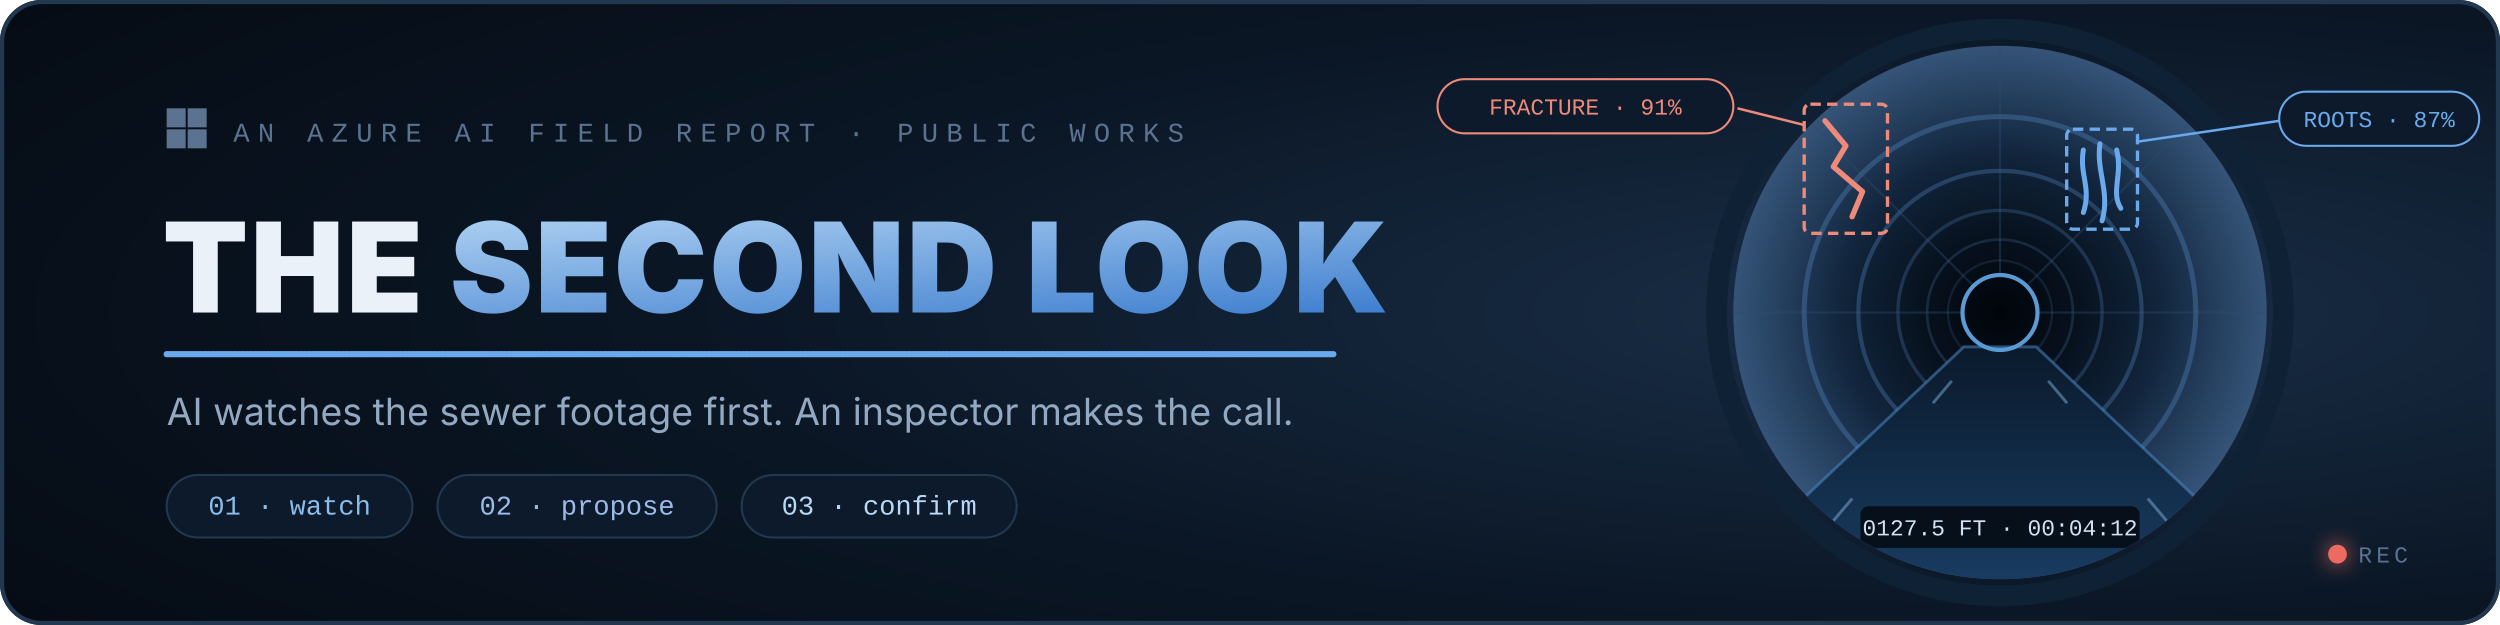
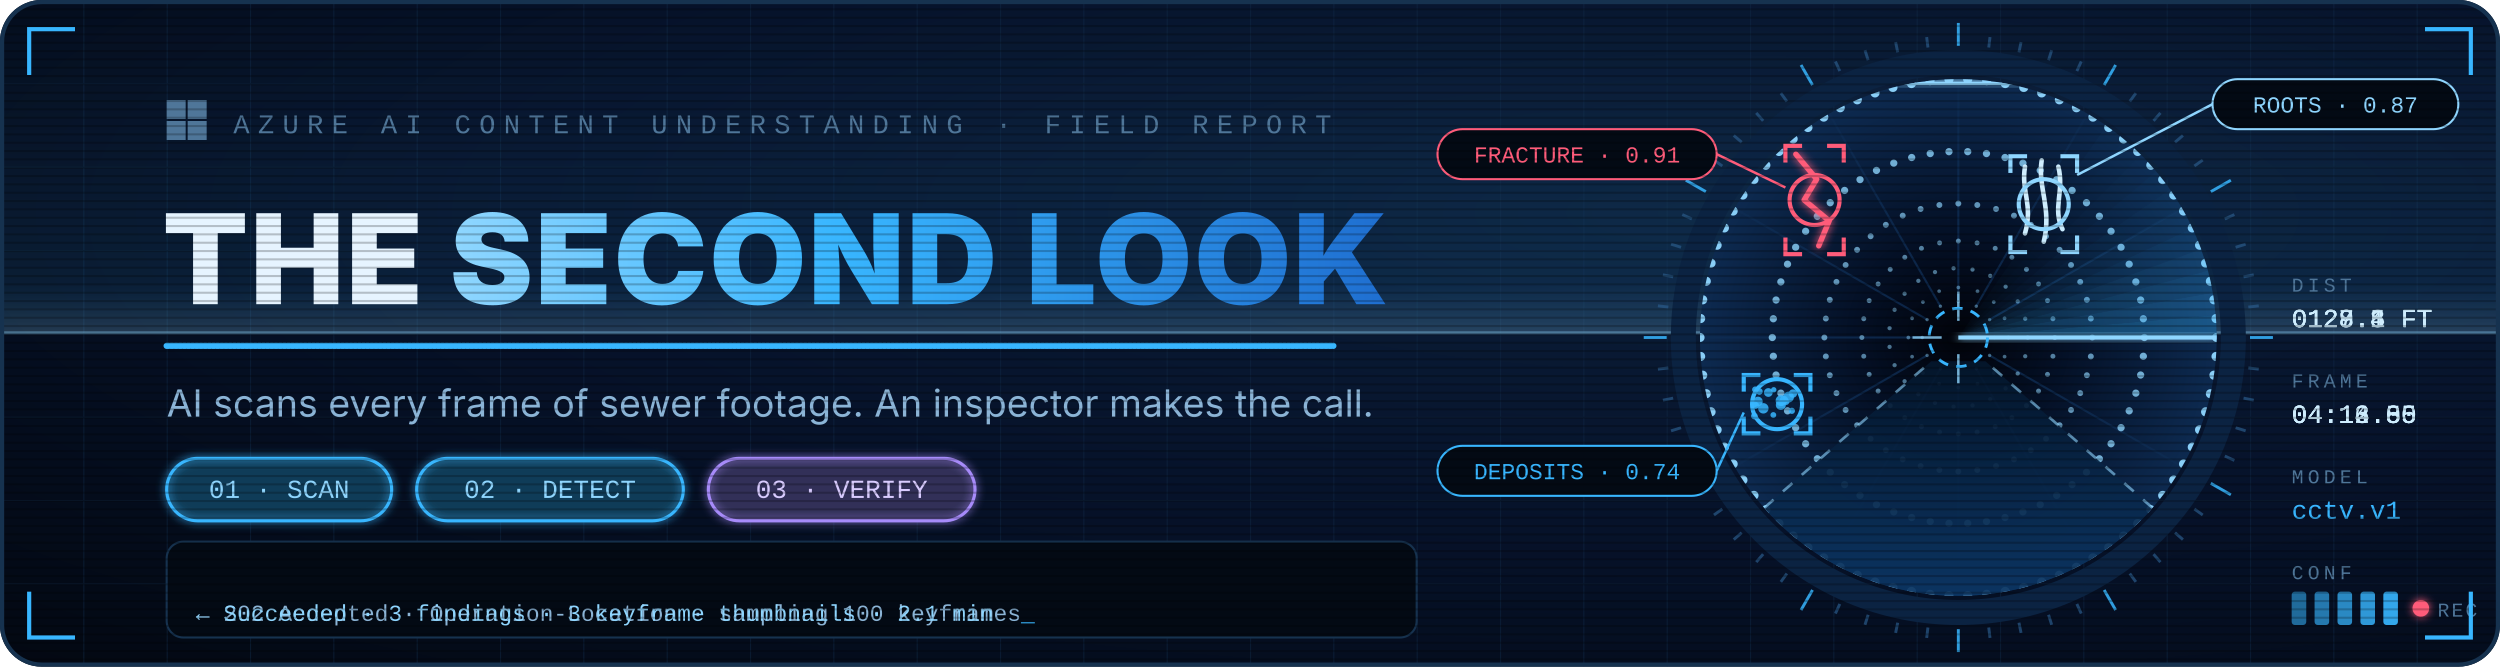
- <svg xmlns="http://www.w3.org/2000/svg" width="1200" height="300" viewBox="0 0 1200 300" font-family="'Inter','Segoe UI',system-ui,sans-serif">
+ <svg xmlns="http://www.w3.org/2000/svg" width="1200" height="320" viewBox="0 0 1200 320" font-family="'Segoe UI Variable Display','Segoe UI',Inter,system-ui,sans-serif">
  <defs>
-     <radialGradient id="bg" cx="78%" cy="50%" r="95%">
-       <stop offset="0%" stop-color="#1a2f48" />
-       <stop offset="50%" stop-color="#0b1726" />
-       <stop offset="100%" stop-color="#050b13" />
+     <radialGradient id="bg" cx="68%" cy="32%" r="105%">
+       <stop offset="0%" stop-color="#0b1f3a" />
+       <stop offset="45%" stop-color="#06122a" />
+       <stop offset="100%" stop-color="#02060d" />
    </radialGradient>
-     <linearGradient id="mango" x1="0" y1="0" x2="1" y2="1">
-       <stop offset="0%" stop-color="#b8d8f5" />
-       <stop offset="100%" stop-color="#3f7fcf" />
+     <linearGradient id="gBlue" x1="0" y1="0" x2="1" y2="0">
+       <stop offset="0%" stop-color="#cfeeff" />
+       <stop offset="55%" stop-color="#38b6ff" />
+       <stop offset="100%" stop-color="#1f6fd1" />
+     </linearGradient>
+     <linearGradient id="gViolet" x1="0" y1="0" x2="1" y2="0">
+       <stop offset="0%" stop-color="#e9e0ff" />
+       <stop offset="55%" stop-color="#a78bfa" />
+       <stop offset="100%" stop-color="#7c5cf0" />
+     </linearGradient>
+     <linearGradient id="gBand" x1="0" y1="0" x2="0" y2="1">
+       <stop offset="0%" stop-color="#38b6ff" stop-opacity="0" />
+       <stop offset="85%" stop-color="#38b6ff" stop-opacity=".09" />
+       <stop offset="100%" stop-color="#8fd6ff" stop-opacity=".22" />
+     </linearGradient>
+     <linearGradient id="gLaser" x1="0" y1="0" x2="0" y2="1">
+       <stop offset="0%" stop-color="#38b6ff" stop-opacity="0" />
+       <stop offset="100%" stop-color="#8fd6ff" stop-opacity=".35" />
    </linearGradient>
    <radialGradient id="tube" cx="50%" cy="50%" r="50%">
-       <stop offset="0%" stop-color="#01040a" />
-       <stop offset="30%" stop-color="#07121f" />
-       <stop offset="100%" stop-color="#1f3e63" />
-     </radialGradient>
-     <radialGradient id="lamp" cx="50%" cy="50%" r="50%">
-       <stop offset="60%" stop-color="#b8d8f5" stop-opacity="0" />
-       <stop offset="100%" stop-color="#b8d8f5" stop-opacity=".14" />
+       <stop offset="0%" stop-color="#01030a" />
+       <stop offset="40%" stop-color="#041026" />
+       <stop offset="100%" stop-color="#0d2a50" />
    </radialGradient>
    <linearGradient id="water" x1="0" y1="0" x2="0" y2="1">
-       <stop offset="0%" stop-color="#0a1a2c" />
-       <stop offset="100%" stop-color="#1a3f66" />
+       <stop offset="0%" stop-color="#04162c" />
+       <stop offset="100%" stop-color="#0b3563" />
    </linearGradient>
-     <filter id="glow" x="-90%" y="-90%" width="280%" height="280%">
+     <pattern id="grid" width="40" height="40" patternUnits="userSpaceOnUse">
+       <path d="M40 0H0V40" fill="none" stroke="#0f2744" stroke-width="1" />
+     </pattern>
+     <pattern id="scan" width="4" height="4" patternUnits="userSpaceOnUse">
+       <rect width="4" height="1" fill="#000" />
+     </pattern>
+     <filter id="glow" x="-80%" y="-80%" width="260%" height="260%">
      <feGaussianBlur stdDeviation="5" result="b" />
      <feMerge>
        <feMergeNode in="b" />
        <feMergeNode in="SourceGraphic" />
      </feMerge>
    </filter>
-     <clipPath id="tubeClip">
-       <circle cx="960" cy="150" r="128" />
-     </clipPath>
+     <filter id="glowS" x="-80%" y="-80%" width="260%" height="260%">
+       <feGaussianBlur stdDeviation="2" result="b" />
+       <feMerge>
+         <feMergeNode in="b" />
+         <feMergeNode in="SourceGraphic" />
+       </feMerge>
+     </filter>
+     <filter id="shadow" x="-20%" y="-20%" width="140%" height="150%">
+       <feDropShadow dx="0" dy="6" stdDeviation="8" flood-color="#000" flood-opacity=".5" />
+     </filter>
+     <marker id="aB" markerUnits="userSpaceOnUse" markerWidth="11" markerHeight="11" viewBox="0 0 12 12" refX="10" refY="6" orient="auto">
+       <path d="M0 1 L10 6 L0 11z" fill="#38b6ff" />
+     </marker>
+     <marker id="aV" markerUnits="userSpaceOnUse" markerWidth="11" markerHeight="11" viewBox="0 0 12 12" refX="10" refY="6" orient="auto">
+       <path d="M0 1 L10 6 L0 11z" fill="#a78bfa" />
+     </marker>
+     <marker id="aR" markerUnits="userSpaceOnUse" markerWidth="11" markerHeight="11" viewBox="0 0 12 12" refX="10" refY="6" orient="auto">
+       <path d="M0 1 L10 6 L0 11z" fill="#ff5c7a" />
+     </marker>
+     <marker id="aD" markerUnits="userSpaceOnUse" markerWidth="10" markerHeight="10" viewBox="0 0 12 12" refX="10" refY="6" orient="auto">
+       <path d="M0 1 L10 6 L0 11z" fill="#4f7699" />
+     </marker>
    <path id="ms" d="M0 0h11.4v11.4H0zm12.6 0H24v11.4H12.6zM0 12.6h11.4V24H0zm12.6 0H24V24H12.6z" />
    <clipPath id="frame">
-       <rect width="1200" height="300" rx="20" />
+       <rect width="1200" height="320" rx="20" />
+     </clipPath>
+     <clipPath id="tubeClip">
+       <circle cx="940" cy="162" r="124" />
+     </clipPath>
+     <clipPath id="typeClip">
+       <rect x="92" y="266" width="0" height="20">
+         <animate attributeName="width" dur="10s" repeatCount="indefinite" calcMode="discrete" keyTimes="0;0.027;0.035;0.042;0.05;0.057;0.064;0.072;0.079;0.086;0.094;0.101;0.109;0.116;0.123;0.131;0.138;0.146;0.153;0.16;0.168;0.175;0.183;0.19;0.197;0.205;0.212;0.22;0.227;0.234;0.242;0.249;0.257;0.264;0.271;0.279;0.286;0.293;0.301;0.308;0.316;0.323;0.33;0.338;0.345;0.353;0.36;0.97" values="0;12.6;25.2;37.8;50.4;63;75.7;88.3;100.9;113.5;126.1;138.7;151.3;163.9;176.5;189.1;201.7;214.3;227;239.6;252.2;264.8;277.4;290;302.6;315.2;327.8;340.4;353;365.7;378.3;390.9;403.5;416.1;428.7;441.3;453.9;466.5;479.1;491.7;504.3;517;529.6;542.2;554.8;567.4;580;0" />
+       </rect>
    </clipPath>
  </defs>
  <style>
-     .mono{font-family:'Cascadia Code',Consolas,'Courier New',monospace}
-     .muted{fill:#93a9c2}.dim{fill:#5b7390}
+     .mono{font-family:'Cascadia Code','Cascadia Mono',Consolas,'Courier New',monospace}
+     .muted{fill:#8bb4d6}.dim{fill:#4f7699}
+     .band{animation:band 7s linear infinite}
+     @keyframes band{0%{transform:translateY(-160px)}100%{transform:translateY(340px)}}
+     .corner{animation:corner 2.4s ease-in-out infinite}
+     @keyframes corner{0%,100%{opacity:.35}50%{opacity:1}}
+     .blink{animation:blink 1.1s steps(1) infinite}
+     @keyframes blink{0%{opacity:1}50%{opacity:.12}}
+     .spin{animation:spin 4s linear infinite;transform-origin:0 0}
+     .spin2{animation:spin 2.4s linear infinite;transform-origin:0 0}
+     .spinr{animation:spin 9s linear infinite reverse;transform-origin:0 0}
+     .spinslow{animation:spin 60s linear infinite;transform-origin:0 0}
+     @keyframes spin{to{transform:rotate(360deg)}}
+     .flow{stroke-dasharray:6 6;animation:flow .8s linear infinite}
+     @keyframes flow{to{stroke-dashoffset:-12}}
    .under{stroke-dasharray:1;animation:under 12s linear infinite}
-     @keyframes under{0%{stroke-dashoffset:1;opacity:0}4%{opacity:1}18%{stroke-dashoffset:0}96%{opacity:1;stroke-dashoffset:0}100%{opacity:0;stroke-dashoffset:0}}
-     .c1{animation:chip 12s linear infinite}
-     .c2{animation:chip 12s linear infinite;animation-delay:1.1s}
-     .c3{animation:chip 12s linear infinite;animation-delay:2.2s}
-     @keyframes chip{0%,18%{opacity:0;transform:translateY(8px)}23%{opacity:1;transform:translateY(0)}100%{opacity:1;transform:translateY(0)}}
-     .b1{animation:box 8s linear infinite}
-     .b2{animation:box 8s linear infinite;animation-delay:1.6s}
-     @keyframes box{0%,14%{opacity:0}18%{opacity:1}84%{opacity:1}90%,100%{opacity:0}}
-     .rec{animation:rec 1.4s steps(1) infinite}
-     @keyframes rec{0%{opacity:1}50%{opacity:.2}}
-     .shimmer{stroke-dasharray:14 60;animation:shimmer 3s linear infinite}
-     @keyframes shimmer{to{stroke-dashoffset:-74}}
+     @keyframes under{0%{stroke-dashoffset:1;opacity:0}4%{opacity:1}18%{stroke-dashoffset:0}94%{opacity:1;stroke-dashoffset:0}100%{opacity:0;stroke-dashoffset:0}}
+     .ping{animation:ping 4s ease-out infinite;transform-box:fill-box;transform-origin:center}
+     @keyframes ping{0%{transform:scale(.2);opacity:1}35%{transform:scale(2.2);opacity:0}100%{transform:scale(2.2);opacity:0}}
+     .lock{animation:lock 4s ease-out infinite;transform-box:fill-box;transform-origin:center}
+     @keyframes lock{0%{transform:scale(1.9);opacity:0}9%{transform:scale(1);opacity:1}70%{transform:scale(1);opacity:1}88%,100%{transform:scale(1);opacity:.28}}
+     .lbl{animation:lbl 4s linear infinite}
+     @keyframes lbl{0%{opacity:.3}7%{opacity:1}70%{opacity:1}88%,100%{opacity:.3}}
+     @keyframes hr{0%,100%{opacity:.3}14%{opacity:1}34%{opacity:.3}}
+     .hr0{animation:hr 2.4s ease-in-out infinite;animation-delay:0.00s}
+     .hr1{animation:hr 2.4s ease-in-out infinite;animation-delay:0.22s}
+     .hr2{animation:hr 2.4s ease-in-out infinite;animation-delay:0.44s}
+     .hr3{animation:hr 2.4s ease-in-out infinite;animation-delay:0.66s}
+     .hr4{animation:hr 2.4s ease-in-out infinite;animation-delay:0.88s}
+     .hr5{animation:hr 2.4s ease-in-out infinite;animation-delay:1.10s}
+     .hr6{animation:hr 2.4s ease-in-out infinite;animation-delay:1.32s}
+     .laser{animation:laser 5s ease-in-out infinite alternate}
+     @keyframes laser{from{transform:translateY(0)}to{transform:translateY(244px)}}
+     .st0{animation:st0 6s linear infinite}
+     @keyframes st0{0.00%{opacity:0}2.00%{opacity:0}4.00%{opacity:1}33.00%{opacity:1}35.00%{opacity:0}100.00%{opacity:0}}
+     .st1{animation:st1 6s linear infinite}
+     @keyframes st1{0.00%{opacity:0}35.00%{opacity:0}37.00%{opacity:1}66.00%{opacity:1}68.00%{opacity:0}100.00%{opacity:0}}
+     .st2{animation:st2 6s linear infinite}
+     @keyframes st2{0.00%{opacity:0}68.00%{opacity:0}70.00%{opacity:1}99.00%{opacity:1}100.00%{opacity:0}}
+     .tv0{animation:tv0 5s linear infinite}
+     @keyframes tv0{0.00%{opacity:1}24.99%{opacity:1}25.00%{opacity:0}100.00%{opacity:0}}
+     .tv1{animation:tv1 5s linear infinite}
+     @keyframes tv1{0.00%{opacity:0}24.99%{opacity:0}25.00%{opacity:1}49.99%{opacity:1}50.00%{opacity:0}100.00%{opacity:0}}
+     .tv2{animation:tv2 5s linear infinite}
+     @keyframes tv2{0.00%{opacity:0}49.99%{opacity:0}50.00%{opacity:1}74.99%{opacity:1}75.00%{opacity:0}100.00%{opacity:0}}
+     .tv3{animation:tv3 5s linear infinite}
+     @keyframes tv3{0.00%{opacity:0}74.99%{opacity:0}75.00%{opacity:1}99.99%{opacity:1}100.00%{opacity:0}}
+     .eq0{animation:eq 1.2s ease-in-out infinite;transform-box:fill-box;transform-origin:bottom}
+     .eq1{animation:eq 1.3s ease-in-out infinite;transform-box:fill-box;transform-origin:bottom}
+     .eq2{animation:eq 1.4s ease-in-out infinite;transform-box:fill-box;transform-origin:bottom}
+     .eq3{animation:eq 1.5s ease-in-out infinite;transform-box:fill-box;transform-origin:bottom}
+     .eq4{animation:eq 1.6s ease-in-out infinite;transform-box:fill-box;transform-origin:bottom}
+     @keyframes eq{0%,100%{transform:scaleY(.35)}50%{transform:scaleY(1)}}
+     .res1{animation:res1 10s linear infinite}
+     @keyframes res1{0.00%{opacity:0}43.00%{opacity:0}44.00%{opacity:1}72.00%{opacity:1}73.00%{opacity:0}100.00%{opacity:0}}
+     .res2{animation:res2 10s linear infinite}
+     @keyframes res2{0.00%{opacity:0}73.00%{opacity:0}74.00%{opacity:1}95.00%{opacity:1}96.00%{opacity:0}100.00%{opacity:0}}
    [class]{animation-fill-mode:both}
  </style>
-   <g clip-path="url(#frame)" fill="#eaf1f8">
-     <rect width="1200" height="300" fill="url(#bg)" />
-     <use href="#ms" transform="translate(80 52) scale(.8)" fill="#5b7390" />
-     <text x="112" y="68" font-size="13" letter-spacing="4" class="dim mono">AN AZURE AI FIELD REPORT · PUBLIC WORKS</text>
-     <text x="78" y="150" font-size="60" font-weight="900" letter-spacing="1">THE <tspan fill="url(#mango)">SECOND LOOK</tspan>
+   <g clip-path="url(#frame)" fill="#e6f4ff">
+     <rect width="1200" height="320" fill="url(#bg)" />
+     <rect width="1200" height="320" fill="url(#grid)" opacity=".5" />
+     <g class="band">
+       <rect width="1200" height="160" fill="url(#gBand)" />
+       <rect y="159" width="1200" height="1.5" fill="#8fd6ff" opacity=".35" />
+     </g>
+     <use href="#ms" transform="translate(80 48) scale(.8)" fill="#4f7699" />
+     <text x="112" y="64" font-size="13" letter-spacing="4" class="dim mono">AZURE AI CONTENT UNDERSTANDING · FIELD REPORT</text>
+     <text x="78" y="146" font-size="60" font-weight="900" letter-spacing="1">THE <tspan fill="url(#gBlue)">SECOND LOOK</tspan>
    </text>
-     <line class="under" x1="80" y1="170" x2="640" y2="170" stroke="#6aa9ec" stroke-width="3" pathLength="1" stroke-linecap="round" />
-     <text x="80" y="204" font-size="18" class="muted">AI watches the sewer footage first. An inspector makes the call.</text>
-     <g font-size="13" class="mono">
-       <g class="c1">
-         <rect x="80" y="228" width="118" height="30" rx="15" fill="#0c1a2b" stroke="#22384f" />
-         <text x="139" y="247" text-anchor="middle" fill="#8cbcea">01 · watch</text>
-       </g>
-       <g class="c2">
-         <rect x="210" y="228" width="134" height="30" rx="15" fill="#0c1a2b" stroke="#22384f" />
-         <text x="277" y="247" text-anchor="middle" fill="#9dbbe8">02 · propose</text>
-       </g>
-       <g class="c3">
-         <rect x="356" y="228" width="132" height="30" rx="15" fill="#0c1a2b" stroke="#22384f" />
-         <text x="422" y="247" text-anchor="middle" fill="#b8d8f5">03 · confirm</text>
-       </g>
-     </g>
-     <circle cx="960" cy="150" r="136" fill="none" stroke="#0e2135" stroke-width="10" />
+     <line class="under" x1="80" y1="166" x2="640" y2="166" stroke="#38b6ff" stroke-width="3" pathLength="1" stroke-linecap="round" />
+     <text x="80" y="200" font-size="18" class="muted">AI scans every frame of sewer footage. An inspector makes the call.</text>
+     <g font-size="12.5" class="mono">
+       <rect x="80" y="220" width="108" height="30" rx="15" fill="#030a14" stroke="#16324f" />
+       <g class="st0">
+         <rect x="80" y="220" width="108" height="30" rx="15" fill="#38b6ff" fill-opacity=".16" stroke="#38b6ff" stroke-width="1.5" filter="url(#glowS)" />
+       </g>
+       <text x="134.0" y="239" text-anchor="middle" fill="#8fd6ff">01 · SCAN</text>
+       <rect x="200" y="220" width="128" height="30" rx="15" fill="#030a14" stroke="#16324f" />
+       <g class="st1">
+         <rect x="200" y="220" width="128" height="30" rx="15" fill="#38b6ff" fill-opacity=".16" stroke="#38b6ff" stroke-width="1.5" filter="url(#glowS)" />
+       </g>
+       <text x="264.0" y="239" text-anchor="middle" fill="#8fd6ff">02 · DETECT</text>
+       <rect x="340" y="220" width="128" height="30" rx="15" fill="#030a14" stroke="#16324f" />
+       <g class="st2">
+         <rect x="340" y="220" width="128" height="30" rx="15" fill="#a78bfa" fill-opacity=".16" stroke="#a78bfa" stroke-width="1.5" filter="url(#glowS)" />
+       </g>
+       <text x="404.0" y="239" text-anchor="middle" fill="#d9ccff">03 · VERIFY</text>
+     </g>
+     <rect x="80" y="260" width="600" height="46" rx="8" fill="#030a14" stroke="#16324f" />
+     <g clip-path="url(#typeClip)">
+       <text x="94" y="280" font-size="11.5" class="mono" fill="#cfeeff">
+         <tspan fill="#38b6ff">$</tspan> POST /contentunderstanding/analyzers/clv.sewer.cctv.v1:analyze</text>
+     </g>
+     <g class="res1">
+       <text x="94" y="298" font-size="11" class="mono" fill="#8bb4d6">  ← 202 Accepted · Operation-Location · sampling 100 keyframes<tspan class="blink" fill="#38b6ff">_</tspan>
+       </text>
+     </g>
+     <g class="res2">
+       <text x="94" y="298" font-size="11" class="mono" fill="#8fd6ff">  ← Succeeded · 3 findings · 3 keyframe thumbnails · 2.1 min</text>
+     </g>
+     <circle cx="940" cy="162" r="132" fill="none" stroke="#0b2342" stroke-width="12" />
+     <g transform="translate(940 162)">
+       <g class="spinslow">
+         <line x1="140" y1="0" x2="151" y2="0" stroke="#38b6ff" stroke-opacity=".85" stroke-width="1.4" />
+         <line x1="139.2" y1="14.6" x2="144.2" y2="15.2" stroke="#2a5a8a" stroke-opacity=".7" stroke-width="1.4" />
+         <line x1="136.9" y1="29.1" x2="141.8" y2="30.1" stroke="#2a5a8a" stroke-opacity=".7" stroke-width="1.4" />
+         <line x1="133.1" y1="43.3" x2="137.9" y2="44.8" stroke="#2a5a8a" stroke-opacity=".7" stroke-width="1.4" />
+         <line x1="127.9" y1="56.9" x2="132.5" y2="59" stroke="#2a5a8a" stroke-opacity=".7" stroke-width="1.4" />
+         <line x1="121.2" y1="70" x2="130.8" y2="75.5" stroke="#38b6ff" stroke-opacity=".85" stroke-width="1.4" />
+         <line x1="113.3" y1="82.3" x2="117.3" y2="85.2" stroke="#2a5a8a" stroke-opacity=".7" stroke-width="1.4" />
+         <line x1="104" y1="93.7" x2="107.8" y2="97" stroke="#2a5a8a" stroke-opacity=".7" stroke-width="1.4" />
+         <line x1="93.7" y1="104" x2="97" y2="107.8" stroke="#2a5a8a" stroke-opacity=".7" stroke-width="1.4" />
+         <line x1="82.3" y1="113.3" x2="85.2" y2="117.3" stroke="#2a5a8a" stroke-opacity=".7" stroke-width="1.4" />
+         <line x1="70" y1="121.2" x2="75.5" y2="130.8" stroke="#38b6ff" stroke-opacity=".85" stroke-width="1.4" />
+         <line x1="56.9" y1="127.9" x2="59" y2="132.5" stroke="#2a5a8a" stroke-opacity=".7" stroke-width="1.4" />
+         <line x1="43.3" y1="133.1" x2="44.8" y2="137.9" stroke="#2a5a8a" stroke-opacity=".7" stroke-width="1.4" />
+         <line x1="29.1" y1="136.9" x2="30.1" y2="141.8" stroke="#2a5a8a" stroke-opacity=".7" stroke-width="1.4" />
+         <line x1="14.6" y1="139.2" x2="15.2" y2="144.2" stroke="#2a5a8a" stroke-opacity=".7" stroke-width="1.4" />
+         <line x1="0" y1="140" x2="0" y2="151" stroke="#38b6ff" stroke-opacity=".85" stroke-width="1.4" />
+         <line x1="-14.6" y1="139.2" x2="-15.2" y2="144.2" stroke="#2a5a8a" stroke-opacity=".7" stroke-width="1.4" />
+         <line x1="-29.1" y1="136.9" x2="-30.1" y2="141.8" stroke="#2a5a8a" stroke-opacity=".7" stroke-width="1.4" />
+         <line x1="-43.3" y1="133.1" x2="-44.8" y2="137.9" stroke="#2a5a8a" stroke-opacity=".7" stroke-width="1.4" />
+         <line x1="-56.9" y1="127.9" x2="-59" y2="132.5" stroke="#2a5a8a" stroke-opacity=".7" stroke-width="1.4" />
+         <line x1="-70" y1="121.2" x2="-75.5" y2="130.8" stroke="#38b6ff" stroke-opacity=".85" stroke-width="1.4" />
+         <line x1="-82.3" y1="113.3" x2="-85.2" y2="117.3" stroke="#2a5a8a" stroke-opacity=".7" stroke-width="1.4" />
+         <line x1="-93.7" y1="104" x2="-97" y2="107.8" stroke="#2a5a8a" stroke-opacity=".7" stroke-width="1.4" />
+         <line x1="-104" y1="93.7" x2="-107.8" y2="97" stroke="#2a5a8a" stroke-opacity=".7" stroke-width="1.4" />
+         <line x1="-113.3" y1="82.3" x2="-117.3" y2="85.2" stroke="#2a5a8a" stroke-opacity=".7" stroke-width="1.4" />
+         <line x1="-121.2" y1="70" x2="-130.8" y2="75.5" stroke="#38b6ff" stroke-opacity=".85" stroke-width="1.4" />
+         <line x1="-127.9" y1="56.9" x2="-132.5" y2="59" stroke="#2a5a8a" stroke-opacity=".7" stroke-width="1.4" />
+         <line x1="-133.1" y1="43.3" x2="-137.9" y2="44.8" stroke="#2a5a8a" stroke-opacity=".7" stroke-width="1.4" />
+         <line x1="-136.9" y1="29.1" x2="-141.8" y2="30.1" stroke="#2a5a8a" stroke-opacity=".7" stroke-width="1.4" />
+         <line x1="-139.2" y1="14.6" x2="-144.2" y2="15.2" stroke="#2a5a8a" stroke-opacity=".7" stroke-width="1.4" />
+         <line x1="-140" y1="0" x2="-151" y2="0" stroke="#38b6ff" stroke-opacity=".85" stroke-width="1.4" />
+         <line x1="-139.2" y1="-14.6" x2="-144.2" y2="-15.2" stroke="#2a5a8a" stroke-opacity=".7" stroke-width="1.4" />
+         <line x1="-136.9" y1="-29.1" x2="-141.8" y2="-30.1" stroke="#2a5a8a" stroke-opacity=".7" stroke-width="1.4" />
+         <line x1="-133.1" y1="-43.3" x2="-137.9" y2="-44.8" stroke="#2a5a8a" stroke-opacity=".7" stroke-width="1.4" />
+         <line x1="-127.9" y1="-56.9" x2="-132.5" y2="-59" stroke="#2a5a8a" stroke-opacity=".7" stroke-width="1.4" />
+         <line x1="-121.2" y1="-70" x2="-130.8" y2="-75.5" stroke="#38b6ff" stroke-opacity=".85" stroke-width="1.4" />
+         <line x1="-113.3" y1="-82.3" x2="-117.3" y2="-85.2" stroke="#2a5a8a" stroke-opacity=".7" stroke-width="1.4" />
+         <line x1="-104" y1="-93.7" x2="-107.8" y2="-97" stroke="#2a5a8a" stroke-opacity=".7" stroke-width="1.4" />
+         <line x1="-93.7" y1="-104" x2="-97" y2="-107.8" stroke="#2a5a8a" stroke-opacity=".7" stroke-width="1.4" />
+         <line x1="-82.3" y1="-113.3" x2="-85.2" y2="-117.3" stroke="#2a5a8a" stroke-opacity=".7" stroke-width="1.4" />
+         <line x1="-70" y1="-121.2" x2="-75.5" y2="-130.8" stroke="#38b6ff" stroke-opacity=".85" stroke-width="1.4" />
+         <line x1="-56.9" y1="-127.9" x2="-59" y2="-132.5" stroke="#2a5a8a" stroke-opacity=".7" stroke-width="1.4" />
+         <line x1="-43.3" y1="-133.1" x2="-44.8" y2="-137.9" stroke="#2a5a8a" stroke-opacity=".7" stroke-width="1.4" />
+         <line x1="-29.1" y1="-136.9" x2="-30.1" y2="-141.8" stroke="#2a5a8a" stroke-opacity=".7" stroke-width="1.4" />
+         <line x1="-14.6" y1="-139.2" x2="-15.2" y2="-144.2" stroke="#2a5a8a" stroke-opacity=".7" stroke-width="1.4" />
+         <line x1="-0" y1="-140" x2="-0" y2="-151" stroke="#38b6ff" stroke-opacity=".85" stroke-width="1.4" />
+         <line x1="14.6" y1="-139.2" x2="15.2" y2="-144.2" stroke="#2a5a8a" stroke-opacity=".7" stroke-width="1.4" />
+         <line x1="29.1" y1="-136.9" x2="30.1" y2="-141.8" stroke="#2a5a8a" stroke-opacity=".7" stroke-width="1.4" />
+         <line x1="43.3" y1="-133.1" x2="44.8" y2="-137.9" stroke="#2a5a8a" stroke-opacity=".7" stroke-width="1.4" />
+         <line x1="56.9" y1="-127.9" x2="59" y2="-132.5" stroke="#2a5a8a" stroke-opacity=".7" stroke-width="1.4" />
+         <line x1="70" y1="-121.2" x2="75.5" y2="-130.8" stroke="#38b6ff" stroke-opacity=".85" stroke-width="1.4" />
+         <line x1="82.3" y1="-113.3" x2="85.2" y2="-117.3" stroke="#2a5a8a" stroke-opacity=".7" stroke-width="1.4" />
+         <line x1="93.7" y1="-104" x2="97" y2="-107.8" stroke="#2a5a8a" stroke-opacity=".7" stroke-width="1.4" />
+         <line x1="104" y1="-93.7" x2="107.8" y2="-97" stroke="#2a5a8a" stroke-opacity=".7" stroke-width="1.4" />
+         <line x1="113.3" y1="-82.3" x2="117.3" y2="-85.2" stroke="#2a5a8a" stroke-opacity=".7" stroke-width="1.4" />
+         <line x1="121.2" y1="-70" x2="130.8" y2="-75.5" stroke="#38b6ff" stroke-opacity=".85" stroke-width="1.4" />
+         <line x1="127.9" y1="-56.9" x2="132.5" y2="-59" stroke="#2a5a8a" stroke-opacity=".7" stroke-width="1.4" />
+         <line x1="133.1" y1="-43.3" x2="137.9" y2="-44.8" stroke="#2a5a8a" stroke-opacity=".7" stroke-width="1.4" />
+         <line x1="136.9" y1="-29.1" x2="141.8" y2="-30.1" stroke="#2a5a8a" stroke-opacity=".7" stroke-width="1.4" />
+         <line x1="139.2" y1="-14.6" x2="144.2" y2="-15.2" stroke="#2a5a8a" stroke-opacity=".7" stroke-width="1.4" />
+       </g>
+     </g>
    <g clip-path="url(#tubeClip)">
-       <circle cx="960" cy="150" r="128" fill="url(#tube)" />
-       <circle cx="960" cy="150" r="128" fill="url(#lamp)" />
-       <g stroke="#2a4a70" stroke-width="1" opacity=".4">
-         <path d="M960 22 L960 132 M1088 150 L978 150 M832 150 L942 150 M869.5 59.5 L947.3 137.3 M1050.5 59.5 L972.7 137.3" />
-       </g>
-       <g fill="none" stroke="#3a5f8a">
-         <circle cx="960" cy="150" r="94" stroke-width="2.4" opacity=".7" />
-         <circle cx="960" cy="150" r="68" stroke-width="2" opacity=".55" />
-         <circle cx="960" cy="150" r="49" stroke-width="1.6" opacity=".42" />
-         <circle cx="960" cy="150" r="35" stroke-width="1.3" opacity=".32" />
-         <circle cx="960" cy="150" r="25" stroke-width="1.1" opacity=".24" />
-         <circle cx="960" cy="150" r="18" stroke-width="1" opacity=".18" />
-       </g>
-       <path d="M867 238 L942.6 166.5 L977.4 166.5 L1053 238 L1053 290 L867 290 Z" fill="url(#water)" />
-       <path d="M867 238 L942.6 166.5 L977.4 166.5 L1053 238" fill="none" stroke="#4a86c5" stroke-width="1.4" opacity=".55" />
-       <path class="shimmer" d="M880 250 L946 172 M1040 250 L974 172" stroke="#8cbcea" stroke-width="1.4" fill="none" opacity=".45" />
-       <path d="M876 58 L886 70 L880 80 L894 92 L889 104" stroke="#ef8a7a" stroke-width="2.6" fill="none" stroke-linecap="round" stroke-linejoin="round" />
-       <g stroke="#6aa9ec" stroke-width="2.4" fill="none" stroke-linecap="round">
-         <path d="M1000 72 C998 84 1004 90 1000 102" />
-         <path d="M1008 69 C1006 82 1013 92 1009 106" />
-         <path d="M1016 72 C1019 84 1013 92 1018 100" />
-       </g>
-       <circle cx="960" cy="150" r="18" fill="none" stroke="#5b9bd5" stroke-width="2">
-         <animate attributeName="r" values="18;128" dur="3.2s" repeatCount="indefinite" />
-         <animate attributeName="opacity" values=".9;0" dur="3.2s" repeatCount="indefinite" />
-       </circle>
-       <rect x="893" y="243" width="134" height="20" rx="4" fill="#03070d" opacity=".82" />
-       <text x="960" y="257" text-anchor="middle" font-size="11" class="mono" fill="#d3e2f2">0127.5 FT · 00:04:12</text>
-     </g>
-     <g class="b1">
-       <rect x="866" y="50" width="40" height="62" rx="3" fill="none" stroke="#ef8a7a" stroke-width="1.6" stroke-dasharray="5 3" />
-       <line x1="866" y1="60" x2="834" y2="52" stroke="#ef8a7a" stroke-width="1.2" />
-       <rect x="690" y="38" width="142" height="26" rx="13" fill="#0c1a2b" stroke="#ef8a7a" />
-       <text x="761" y="55" text-anchor="middle" font-size="11" class="mono" fill="#ef8a7a">FRACTURE · 91%</text>
-     </g>
-     <g class="b2">
-       <rect x="992" y="62" width="34" height="48" rx="3" fill="none" stroke="#6aa9ec" stroke-width="1.6" stroke-dasharray="5 3" />
-       <line x1="1026" y1="68" x2="1094" y2="58" stroke="#6aa9ec" stroke-width="1.2" />
-       <rect x="1094" y="44" width="96" height="26" rx="13" fill="#0c1a2b" stroke="#6aa9ec" />
-       <text x="1142" y="61" text-anchor="middle" font-size="11" class="mono" fill="#6aa9ec">ROOTS · 87%</text>
-     </g>
-     <g class="rec">
-       <circle cx="1122" cy="266" r="4.5" fill="#ec6a5e" filter="url(#glow)" />
-     </g>
-     <text x="1132" y="270" font-size="11" letter-spacing="2" class="mono dim">REC</text>
+       <circle cx="940" cy="162" r="124" fill="url(#tube)" />
+       <g stroke="#0e2c52" stroke-width="1" opacity=".8">
+         <line x1="1064" y1="162" x2="957.3" y2="162" />
+         <line x1="1047.4" y1="224" x2="955" y2="170.6" />
+         <line x1="1002" y1="269.4" x2="948.6" y2="177" />
+         <line x1="940" y1="286" x2="940" y2="179.3" />
+         <line x1="878" y1="269.4" x2="931.4" y2="177" />
+         <line x1="832.6" y1="224" x2="925" y2="170.6" />
+         <line x1="816" y1="162" x2="922.7" y2="162" />
+         <line x1="832.6" y1="100" x2="925" y2="153.4" />
+         <line x1="878" y1="54.6" x2="931.4" y2="147" />
+         <line x1="940" y1="38" x2="940" y2="144.7" />
+         <line x1="1002" y1="54.6" x2="948.6" y2="147" />
+         <line x1="1047.4" y1="100" x2="955" y2="153.4" />
+       </g>
+       <g class="hr0" fill="#8fd6ff" fill-opacity="0.95">
+         <circle cx="1064" cy="162" r="2.20" />
+         <circle cx="1063.7" cy="171.1" r="2.20" />
+         <circle cx="1062.7" cy="180.1" r="2.20" />
+         <circle cx="1061" cy="189" r="2.20" />
+         <circle cx="1058.7" cy="197.7" r="2.20" />
+         <circle cx="1055.8" cy="206.3" r="2.20" />
+         <circle cx="1052.3" cy="214.6" r="2.20" />
+         <circle cx="1048.1" cy="222.7" r="2.20" />
+         <circle cx="1043.4" cy="230.4" r="2.20" />
+         <circle cx="1038.1" cy="237.8" r="2.20" />
+         <circle cx="1032.4" cy="244.7" r="2.20" />
+         <circle cx="1026.1" cy="251.3" r="2.20" />
+         <circle cx="1019.3" cy="257.3" r="2.20" />
+         <circle cx="1012.2" cy="262.8" r="2.20" />
+         <circle cx="1004.6" cy="267.8" r="2.20" />
+         <circle cx="996.7" cy="272.3" r="2.20" />
+         <circle cx="988.5" cy="276.1" r="2.20" />
+         <circle cx="980" cy="279.4" r="2.20" />
+         <circle cx="971.4" cy="282" r="2.20" />
+         <circle cx="962.5" cy="283.9" r="2.20" />
+         <circle cx="953.6" cy="285.3" r="2.20" />
+         <circle cx="944.5" cy="285.9" r="2.20" />
+         <circle cx="935.5" cy="285.9" r="2.20" />
+         <circle cx="926.4" cy="285.3" r="2.20" />
+         <circle cx="917.5" cy="283.9" r="2.20" />
+         <circle cx="908.6" cy="282" r="2.20" />
+         <circle cx="900" cy="279.4" r="2.20" />
+         <circle cx="891.5" cy="276.1" r="2.20" />
+         <circle cx="883.3" cy="272.3" r="2.20" />
+         <circle cx="875.4" cy="267.8" r="2.20" />
+         <circle cx="867.8" cy="262.8" r="2.20" />
+         <circle cx="860.7" cy="257.3" r="2.20" />
+         <circle cx="853.9" cy="251.3" r="2.20" />
+         <circle cx="847.6" cy="244.7" r="2.20" />
+         <circle cx="841.9" cy="237.8" r="2.20" />
+         <circle cx="836.6" cy="230.4" r="2.20" />
+         <circle cx="831.9" cy="222.7" r="2.20" />
+         <circle cx="827.7" cy="214.6" r="2.20" />
+         <circle cx="824.2" cy="206.3" r="2.20" />
+         <circle cx="821.3" cy="197.7" r="2.20" />
+         <circle cx="819" cy="189" r="2.20" />
+         <circle cx="817.3" cy="180.1" r="2.20" />
+         <circle cx="816.3" cy="171.1" r="2.20" />
+         <circle cx="816" cy="162" r="2.20" />
+         <circle cx="816.3" cy="152.9" r="2.20" />
+         <circle cx="817.3" cy="143.9" r="2.20" />
+         <circle cx="819" cy="135" r="2.20" />
+         <circle cx="821.3" cy="126.3" r="2.20" />
+         <circle cx="824.2" cy="117.7" r="2.20" />
+         <circle cx="827.7" cy="109.4" r="2.20" />
+         <circle cx="831.9" cy="101.3" r="2.20" />
+         <circle cx="836.6" cy="93.6" r="2.20" />
+         <circle cx="841.9" cy="86.2" r="2.20" />
+         <circle cx="847.6" cy="79.3" r="2.20" />
+         <circle cx="853.9" cy="72.7" r="2.20" />
+         <circle cx="860.7" cy="66.7" r="2.20" />
+         <circle cx="867.8" cy="61.2" r="2.20" />
+         <circle cx="875.4" cy="56.2" r="2.20" />
+         <circle cx="883.3" cy="51.7" r="2.20" />
+         <circle cx="891.5" cy="47.9" r="2.20" />
+         <circle cx="900" cy="44.6" r="2.20" />
+         <circle cx="908.6" cy="42" r="2.20" />
+         <circle cx="917.5" cy="40.1" r="2.20" />
+         <circle cx="926.4" cy="38.7" r="2.20" />
+         <circle cx="935.5" cy="38.1" r="2.20" />
+         <circle cx="944.5" cy="38.1" r="2.20" />
+         <circle cx="953.6" cy="38.7" r="2.20" />
+         <circle cx="962.5" cy="40.1" r="2.20" />
+         <circle cx="971.4" cy="42" r="2.20" />
+         <circle cx="980" cy="44.6" r="2.20" />
+         <circle cx="988.5" cy="47.9" r="2.20" />
+         <circle cx="996.7" cy="51.7" r="2.20" />
+         <circle cx="1004.6" cy="56.2" r="2.20" />
+         <circle cx="1012.2" cy="61.2" r="2.20" />
+         <circle cx="1019.3" cy="66.7" r="2.20" />
+         <circle cx="1026.1" cy="72.7" r="2.20" />
+         <circle cx="1032.4" cy="79.3" r="2.20" />
+         <circle cx="1038.1" cy="86.2" r="2.20" />
+         <circle cx="1043.4" cy="93.6" r="2.20" />
+         <circle cx="1048.1" cy="101.3" r="2.20" />
+         <circle cx="1052.3" cy="109.4" r="2.20" />
+         <circle cx="1055.8" cy="117.7" r="2.20" />
+         <circle cx="1058.7" cy="126.3" r="2.20" />
+         <circle cx="1061" cy="135" r="2.20" />
+         <circle cx="1062.7" cy="143.9" r="2.20" />
+         <circle cx="1063.7" cy="152.9" r="2.20" />
+       </g>
+       <g class="hr1" fill="#8fd6ff" fill-opacity="0.78">
+         <circle cx="1029.3" cy="162" r="1.75" />
+         <circle cx="1028.8" cy="171" r="1.75" />
+         <circle cx="1027.5" cy="180" r="1.75" />
+         <circle cx="1025.2" cy="188.7" r="1.75" />
+         <circle cx="1022" cy="197.2" r="1.75" />
+         <circle cx="1018.1" cy="205.3" r="1.75" />
+         <circle cx="1013.3" cy="213" r="1.75" />
+         <circle cx="1007.7" cy="220.2" r="1.75" />
+         <circle cx="1001.5" cy="226.7" r="1.75" />
+         <circle cx="994.6" cy="232.6" r="1.75" />
+         <circle cx="987.2" cy="237.8" r="1.75" />
+         <circle cx="979.3" cy="242.2" r="1.75" />
+         <circle cx="971" cy="245.7" r="1.75" />
+         <circle cx="962.4" cy="248.4" r="1.75" />
+         <circle cx="953.5" cy="250.3" r="1.75" />
+         <circle cx="944.5" cy="251.2" r="1.75" />
+         <circle cx="935.5" cy="251.2" r="1.75" />
+         <circle cx="926.5" cy="250.3" r="1.75" />
+         <circle cx="917.6" cy="248.4" r="1.75" />
+         <circle cx="909" cy="245.7" r="1.75" />
+         <circle cx="900.7" cy="242.2" r="1.75" />
+         <circle cx="892.8" cy="237.8" r="1.75" />
+         <circle cx="885.4" cy="232.6" r="1.75" />
+         <circle cx="878.5" cy="226.7" r="1.75" />
+         <circle cx="872.3" cy="220.2" r="1.75" />
+         <circle cx="866.7" cy="213" r="1.75" />
+         <circle cx="861.9" cy="205.3" r="1.75" />
+         <circle cx="858" cy="197.2" r="1.75" />
+         <circle cx="854.8" cy="188.7" r="1.75" />
+         <circle cx="852.5" cy="180" r="1.75" />
+         <circle cx="851.2" cy="171" r="1.75" />
+         <circle cx="850.7" cy="162" r="1.75" />
+         <circle cx="851.2" cy="153" r="1.75" />
+         <circle cx="852.5" cy="144" r="1.75" />
+         <circle cx="854.8" cy="135.3" r="1.75" />
+         <circle cx="858" cy="126.8" r="1.75" />
+         <circle cx="861.9" cy="118.7" r="1.75" />
+         <circle cx="866.7" cy="111" r="1.75" />
+         <circle cx="872.3" cy="103.8" r="1.75" />
+         <circle cx="878.5" cy="97.3" r="1.75" />
+         <circle cx="885.4" cy="91.4" r="1.75" />
+         <circle cx="892.8" cy="86.2" r="1.75" />
+         <circle cx="900.7" cy="81.8" r="1.75" />
+         <circle cx="909" cy="78.3" r="1.75" />
+         <circle cx="917.6" cy="75.6" r="1.75" />
+         <circle cx="926.5" cy="73.7" r="1.75" />
+         <circle cx="935.5" cy="72.8" r="1.75" />
+         <circle cx="944.5" cy="72.8" r="1.75" />
+         <circle cx="953.5" cy="73.7" r="1.75" />
+         <circle cx="962.4" cy="75.6" r="1.75" />
+         <circle cx="971" cy="78.3" r="1.75" />
+         <circle cx="979.3" cy="81.8" r="1.75" />
+         <circle cx="987.2" cy="86.2" r="1.75" />
+         <circle cx="994.6" cy="91.4" r="1.75" />
+         <circle cx="1001.5" cy="97.3" r="1.75" />
+         <circle cx="1007.7" cy="103.8" r="1.75" />
+         <circle cx="1013.3" cy="111" r="1.75" />
+         <circle cx="1018.1" cy="118.7" r="1.75" />
+         <circle cx="1022" cy="126.8" r="1.75" />
+         <circle cx="1025.2" cy="135.3" r="1.75" />
+         <circle cx="1027.5" cy="144" r="1.75" />
+         <circle cx="1028.8" cy="153" r="1.75" />
+       </g>
+       <g class="hr2" fill="#8fd6ff" fill-opacity="0.66">
+         <circle cx="1004.3" cy="162" r="1.43" />
+         <circle cx="1003.6" cy="171.1" r="1.43" />
+         <circle cx="1001.7" cy="180.1" r="1.43" />
+         <circle cx="998.5" cy="188.7" r="1.43" />
+         <circle cx="994.1" cy="196.8" r="1.43" />
+         <circle cx="988.6" cy="204.1" r="1.43" />
+         <circle cx="982.1" cy="210.6" r="1.43" />
+         <circle cx="974.8" cy="216.1" r="1.43" />
+         <circle cx="966.7" cy="220.5" r="1.43" />
+         <circle cx="958.1" cy="223.7" r="1.43" />
+         <circle cx="949.1" cy="225.6" r="1.43" />
+         <circle cx="940" cy="226.3" r="1.43" />
+         <circle cx="930.9" cy="225.6" r="1.43" />
+         <circle cx="921.9" cy="223.7" r="1.43" />
+         <circle cx="913.3" cy="220.5" r="1.43" />
+         <circle cx="905.2" cy="216.1" r="1.43" />
+         <circle cx="897.9" cy="210.6" r="1.43" />
+         <circle cx="891.4" cy="204.1" r="1.43" />
+         <circle cx="885.9" cy="196.8" r="1.43" />
+         <circle cx="881.5" cy="188.7" r="1.43" />
+         <circle cx="878.3" cy="180.1" r="1.43" />
+         <circle cx="876.4" cy="171.1" r="1.43" />
+         <circle cx="875.7" cy="162" r="1.43" />
+         <circle cx="876.4" cy="152.9" r="1.43" />
+         <circle cx="878.3" cy="143.9" r="1.43" />
+         <circle cx="881.5" cy="135.3" r="1.43" />
+         <circle cx="885.9" cy="127.2" r="1.43" />
+         <circle cx="891.4" cy="119.9" r="1.43" />
+         <circle cx="897.9" cy="113.4" r="1.43" />
+         <circle cx="905.2" cy="107.9" r="1.43" />
+         <circle cx="913.3" cy="103.5" r="1.43" />
+         <circle cx="921.9" cy="100.3" r="1.43" />
+         <circle cx="930.9" cy="98.4" r="1.43" />
+         <circle cx="940" cy="97.7" r="1.43" />
+         <circle cx="949.1" cy="98.4" r="1.43" />
+         <circle cx="958.1" cy="100.3" r="1.43" />
+         <circle cx="966.7" cy="103.5" r="1.43" />
+         <circle cx="974.8" cy="107.9" r="1.43" />
+         <circle cx="982.1" cy="113.4" r="1.43" />
+         <circle cx="988.6" cy="119.9" r="1.43" />
+         <circle cx="994.1" cy="127.2" r="1.43" />
+         <circle cx="998.5" cy="135.3" r="1.43" />
+         <circle cx="1001.7" cy="143.9" r="1.43" />
+         <circle cx="1003.6" cy="152.9" r="1.43" />
+       </g>
+       <g class="hr3" fill="#8fd6ff" fill-opacity="0.57">
+         <circle cx="986.3" cy="162" r="1.20" />
+         <circle cx="985.4" cy="171" r="1.20" />
+         <circle cx="982.8" cy="179.7" r="1.20" />
+         <circle cx="978.5" cy="187.7" r="1.20" />
+         <circle cx="972.7" cy="194.7" r="1.20" />
+         <circle cx="965.7" cy="200.5" r="1.20" />
+         <circle cx="957.7" cy="204.8" r="1.20" />
+         <circle cx="949" cy="207.4" r="1.20" />
+         <circle cx="940" cy="208.3" r="1.20" />
+         <circle cx="931" cy="207.4" r="1.20" />
+         <circle cx="922.3" cy="204.8" r="1.20" />
+         <circle cx="914.3" cy="200.5" r="1.20" />
+         <circle cx="907.3" cy="194.7" r="1.20" />
+         <circle cx="901.5" cy="187.7" r="1.20" />
+         <circle cx="897.2" cy="179.7" r="1.20" />
+         <circle cx="894.6" cy="171" r="1.20" />
+         <circle cx="893.7" cy="162" r="1.20" />
+         <circle cx="894.6" cy="153" r="1.20" />
+         <circle cx="897.2" cy="144.3" r="1.20" />
+         <circle cx="901.5" cy="136.3" r="1.20" />
+         <circle cx="907.3" cy="129.3" r="1.20" />
+         <circle cx="914.3" cy="123.5" r="1.20" />
+         <circle cx="922.3" cy="119.2" r="1.20" />
+         <circle cx="931" cy="116.6" r="1.20" />
+         <circle cx="940" cy="115.7" r="1.20" />
+         <circle cx="949" cy="116.6" r="1.20" />
+         <circle cx="957.7" cy="119.2" r="1.20" />
+         <circle cx="965.7" cy="123.5" r="1.20" />
+         <circle cx="972.7" cy="129.3" r="1.20" />
+         <circle cx="978.5" cy="136.3" r="1.20" />
+         <circle cx="982.8" cy="144.3" r="1.20" />
+         <circle cx="985.4" cy="153" r="1.20" />
+       </g>
+       <g class="hr4" fill="#8fd6ff" fill-opacity="0.51">
+         <circle cx="973.3" cy="162" r="1.03" />
+         <circle cx="972.1" cy="171" r="1.03" />
+         <circle cx="968.5" cy="179.3" r="1.03" />
+         <circle cx="962.7" cy="186.4" r="1.03" />
+         <circle cx="955.3" cy="191.6" r="1.03" />
+         <circle cx="946.8" cy="194.6" r="1.03" />
+         <circle cx="937.7" cy="195.2" r="1.03" />
+         <circle cx="928.8" cy="193.4" r="1.03" />
+         <circle cx="920.8" cy="189.2" r="1.03" />
+         <circle cx="914.2" cy="183" r="1.03" />
+         <circle cx="909.4" cy="175.3" r="1.03" />
+         <circle cx="907" cy="166.5" r="1.03" />
+         <circle cx="907" cy="157.5" r="1.03" />
+         <circle cx="909.4" cy="148.7" r="1.03" />
+         <circle cx="914.2" cy="141" r="1.03" />
+         <circle cx="920.8" cy="134.8" r="1.03" />
+         <circle cx="928.8" cy="130.6" r="1.03" />
+         <circle cx="937.7" cy="128.8" r="1.03" />
+         <circle cx="946.8" cy="129.4" r="1.03" />
+         <circle cx="955.3" cy="132.4" r="1.03" />
+         <circle cx="962.7" cy="137.6" r="1.03" />
+         <circle cx="968.5" cy="144.7" r="1.03" />
+         <circle cx="972.1" cy="153" r="1.03" />
+       </g>
+       <g class="hr5" fill="#8fd6ff" fill-opacity="0.47">
+         <circle cx="964" cy="162" r="0.91" />
+         <circle cx="962.2" cy="171.2" r="0.91" />
+         <circle cx="957" cy="179" r="0.91" />
+         <circle cx="949.2" cy="184.2" r="0.91" />
+         <circle cx="940" cy="186" r="0.91" />
+         <circle cx="930.8" cy="184.2" r="0.91" />
+         <circle cx="923" cy="179" r="0.91" />
+         <circle cx="917.8" cy="171.2" r="0.91" />
+         <circle cx="916" cy="162" r="0.91" />
+         <circle cx="917.8" cy="152.8" r="0.91" />
+         <circle cx="923" cy="145" r="0.91" />
+         <circle cx="930.8" cy="139.8" r="0.91" />
+         <circle cx="940" cy="138" r="0.91" />
+         <circle cx="949.2" cy="139.8" r="0.91" />
+         <circle cx="957" cy="145" r="0.91" />
+         <circle cx="962.2" cy="152.8" r="0.91" />
+       </g>
+       <g class="hr6" fill="#8fd6ff" fill-opacity="0.43">
+         <circle cx="957.3" cy="162" r="0.82" />
+         <circle cx="955" cy="170.6" r="0.82" />
+         <circle cx="948.6" cy="177" r="0.82" />
+         <circle cx="940" cy="179.3" r="0.82" />
+         <circle cx="931.4" cy="177" r="0.82" />
+         <circle cx="925" cy="170.6" r="0.82" />
+         <circle cx="922.7" cy="162" r="0.82" />
+         <circle cx="925" cy="153.4" r="0.82" />
+         <circle cx="931.4" cy="147" r="0.82" />
+         <circle cx="940" cy="144.7" r="0.82" />
+         <circle cx="948.6" cy="147" r="0.82" />
+         <circle cx="955" cy="153.4" r="0.82" />
+       </g>
+       <path d="M846.8 243.8 L927 173.4 L953 173.4 L1033.2 243.8 L1033.2 286 L846.8 286 Z" fill="url(#water)" fill-opacity=".92" />
+       <path class="flow" d="M846.8 243.8 L927 173.4 M1033.2 243.8 L953 173.4" stroke="#8fd6ff" stroke-width="1.3" fill="none" opacity=".6" />
+       <path d="M862 74 L872 86 L866 96 L878 106 L873 118" stroke="#ff5c7a" stroke-width="2.6" fill="none" stroke-linecap="round" stroke-linejoin="round" filter="url(#glowS)" />
+       <g stroke="#cfeeff" stroke-width="2.2" fill="none" stroke-linecap="round">
+         <path d="M972 80 C970 92 976 98 972 112" />
+         <path d="M980 77 C978 90 985 100 981 116" />
+         <path d="M988 80 C991 92 985 100 990 110" />
+       </g>
+       <g fill="#38b6ff" fill-opacity=".85">
+         <circle cx="848.8" cy="188.4" r="2.1" />
+         <circle cx="842.7" cy="194.6" r="1.7" />
+         <circle cx="842.4" cy="194.1" r="1.3" />
+         <circle cx="851.4" cy="187.1" r="1.3" />
+         <circle cx="851.2" cy="199.2" r="1.4" />
+         <circle cx="846.4" cy="196" r="2.5" />
+         <circle cx="854.9" cy="192.3" r="2.6" />
+         <circle cx="842.1" cy="199.7" r="1.6" />
+         <circle cx="844.5" cy="187.9" r="1.6" />
+         <circle cx="860.6" cy="188.9" r="2.0" />
+         <circle cx="856.3" cy="192" r="2.0" />
+         <circle cx="842.5" cy="187" r="1.5" />
+         <circle cx="857.3" cy="192.8" r="1.6" />
+         <circle cx="855.1" cy="193.3" r="1.6" />
+         <circle cx="860.1" cy="197.2" r="1.5" />
+         <circle cx="854.8" cy="194.4" r="2.4" />
+         <circle cx="858.5" cy="190.6" r="2.6" />
+         <circle cx="843.8" cy="192.7" r="2.3" />
+       </g>
+       <g class="laser">
+         <rect x="816" y="16" width="248" height="24" fill="url(#gLaser)" />
+         <rect x="816" y="39.2" width="248" height="1.6" fill="#8fd6ff" filter="url(#glowS)" />
+       </g>
+       <g transform="translate(940 162)">
+         <g class="spin">
+           <path d="M0 0 L71.1 -101.6 A124 124 0 0 1 79.7 -95 Z" fill="#38b6ff" fill-opacity="0.022" />
+           <path d="M0 0 L79.7 -95 A124 124 0 0 1 87.7 -87.7 Z" fill="#38b6ff" fill-opacity="0.030" />
+           <path d="M0 0 L87.7 -87.7 A124 124 0 0 1 95 -79.7 Z" fill="#38b6ff" fill-opacity="0.042" />
+           <path d="M0 0 L95 -79.7 A124 124 0 0 1 101.6 -71.1 Z" fill="#38b6ff" fill-opacity="0.060" />
+           <path d="M0 0 L101.6 -71.1 A124 124 0 0 1 107.4 -62 Z" fill="#38b6ff" fill-opacity="0.082" />
+           <path d="M0 0 L107.4 -62 A124 124 0 0 1 112.4 -52.4 Z" fill="#38b6ff" fill-opacity="0.109" />
+           <path d="M0 0 L112.4 -52.4 A124 124 0 0 1 116.5 -42.4 Z" fill="#38b6ff" fill-opacity="0.141" />
+           <path d="M0 0 L116.5 -42.4 A124 124 0 0 1 119.8 -32.1 Z" fill="#38b6ff" fill-opacity="0.179" />
+           <path d="M0 0 L119.8 -32.1 A124 124 0 0 1 122.1 -21.5 Z" fill="#38b6ff" fill-opacity="0.221" />
+           <path d="M0 0 L122.1 -21.5 A124 124 0 0 1 123.5 -10.8 Z" fill="#38b6ff" fill-opacity="0.268" />
+           <path d="M0 0 L123.5 -10.8 A124 124 0 0 1 124 0 Z" fill="#38b6ff" fill-opacity="0.320" />
+           <rect x="0" y="-1" width="124" height="2" fill="#8fd6ff" filter="url(#glowS)" />
+         </g>
+       </g>
+       <circle class="ping" style="animation-delay:2.50s" cx="871.0" cy="96.0" r="12" fill="none" stroke="#ff5c7a" stroke-width="2" />
+       <circle class="ping" style="animation-delay:3.33s" cx="981.0" cy="98.0" r="12" fill="none" stroke="#8fd6ff" stroke-width="2" />
+       <circle class="ping" style="animation-delay:1.78s" cx="853.0" cy="194.0" r="12" fill="none" stroke="#38b6ff" stroke-width="2" />
+       <g stroke="#8fd6ff" stroke-width="1.2" opacity=".8">
+         <line x1="918" y1="162" x2="932" y2="162" />
+         <line x1="948" y1="162" x2="962" y2="162" />
+         <line x1="940" y1="140" x2="940" y2="154" />
+         <line x1="940" y1="170" x2="940" y2="184" />
+       </g>
+       <g transform="translate(940 162)">
+         <g class="spinr">
+           <circle r="14" fill="none" stroke="#38b6ff" stroke-width="1.4" stroke-dasharray="5 4" />
+         </g>
+       </g>
+     </g>
+     <g class="lock" style="animation-delay:2.50s">
+       <path d="M857 78 V70 H865 M877 70 H885 V78 M885 114 V122 H877 M865 122 H857 V114" fill="none" stroke="#ff5c7a" stroke-width="2" />
+     </g>
+     <g class="lbl" style="animation-delay:2.50s">
+       <line x1="824" y1="74" x2="857" y2="90" stroke="#ff5c7a" stroke-width="1.2" />
+       <rect x="690" y="62" width="134" height="24" rx="12" fill="#030a14" stroke="#ff5c7a" />
+       <text x="757.0" y="78" text-anchor="middle" font-size="11" class="mono" fill="#ff5c7a">FRACTURE · 0.91</text>
+     </g>
+     <g class="lock" style="animation-delay:3.33s">
+       <path d="M965 83 V75 H973 M989 75 H997 V83 M997 113 V121 H989 M973 121 H965 V113" fill="none" stroke="#8fd6ff" stroke-width="2" />
+     </g>
+     <g class="lbl" style="animation-delay:3.33s">
+       <line x1="997" y1="84" x2="1062" y2="50" stroke="#8fd6ff" stroke-width="1.2" />
+       <rect x="1062" y="38" width="118" height="24" rx="12" fill="#030a14" stroke="#8fd6ff" />
+       <text x="1121.0" y="54" text-anchor="middle" font-size="11" class="mono" fill="#8fd6ff">ROOTS · 0.87</text>
+     </g>
+     <g class="lock" style="animation-delay:1.78s">
+       <path d="M837 188 V180 H845 M861 180 H869 V188 M869 200 V208 H861 M845 208 H837 V200" fill="none" stroke="#38b6ff" stroke-width="2" />
+     </g>
+     <g class="lbl" style="animation-delay:1.78s">
+       <line x1="824" y1="226" x2="837" y2="198" stroke="#38b6ff" stroke-width="1.2" />
+       <rect x="690" y="214" width="134" height="24" rx="12" fill="#030a14" stroke="#38b6ff" />
+       <text x="757.0" y="230" text-anchor="middle" font-size="11" class="mono" fill="#38b6ff">DEPOSITS · 0.74</text>
+     </g>
+     <g class="mono">
+       <text x="1100" y="140" font-size="9.5" letter-spacing="2" class="dim">DIST</text>
+       <text class="tv0" x="1100" y="157" font-size="12.5" fill="#cfeeff">0127.5 FT</text>
+       <text class="tv1" x="1100" y="157" font-size="12.5" fill="#cfeeff">0128.1 FT</text>
+       <text class="tv2" x="1100" y="157" font-size="12.5" fill="#cfeeff">0128.8 FT</text>
+       <text class="tv3" x="1100" y="157" font-size="12.5" fill="#cfeeff">0129.4 FT</text>
+       <text x="1100" y="186" font-size="9.5" letter-spacing="2" class="dim">FRAME</text>
+       <text class="tv0" x="1100" y="203" font-size="12.5" fill="#cfeeff">04:12.30</text>
+       <text class="tv1" x="1100" y="203" font-size="12.5" fill="#cfeeff">04:13.55</text>
+       <text class="tv2" x="1100" y="203" font-size="12.5" fill="#cfeeff">04:14.80</text>
+       <text class="tv3" x="1100" y="203" font-size="12.5" fill="#cfeeff">04:16.05</text>
+       <text x="1100" y="232" font-size="9.5" letter-spacing="2" class="dim">MODEL</text>
+       <text x="1100" y="249" font-size="12.5" fill="#38b6ff">cctv.v1</text>
+       <text x="1100" y="278" font-size="9.5" letter-spacing="2" class="dim">CONF</text>
+       <rect class="eq0" x="1100" y="284" width="7" height="16" rx="1.5" fill="#38b6ff" fill-opacity="0.55" />
+       <rect class="eq1" x="1111" y="284" width="7" height="16" rx="1.5" fill="#38b6ff" fill-opacity="0.64" />
+       <rect class="eq2" x="1122" y="284" width="7" height="16" rx="1.5" fill="#38b6ff" fill-opacity="0.73" />
+       <rect class="eq3" x="1133" y="284" width="7" height="16" rx="1.5" fill="#38b6ff" fill-opacity="0.82" />
+       <rect class="eq4" x="1144" y="284" width="7" height="16" rx="1.5" fill="#38b6ff" fill-opacity="0.91" />
+       <g class="blink">
+         <circle cx="1162" cy="292" r="4" fill="#ff5c7a" filter="url(#glowS)" />
+       </g>
+       <text x="1170" y="296" font-size="9.5" letter-spacing="1" class="dim">REC</text>
+     </g>
+     <rect width="1200" height="320" fill="url(#scan)" opacity=".22" />
+     <g class="corner">
+       <path d="M14 36 V14 H36 M1164 14 H1186 V36 M1186 284 V306 H1164 M36 306 H14 V284" fill="none" stroke="#38b6ff" stroke-width="2" />
+     </g>
  </g>
-   <rect x="1" y="1" width="1198" height="298" rx="19" fill="none" stroke="#22384f" stroke-width="2" />
+   <rect x="1" y="1" width="1198" height="318" rx="19" fill="none" stroke="#16324f" stroke-width="2" />
</svg>
